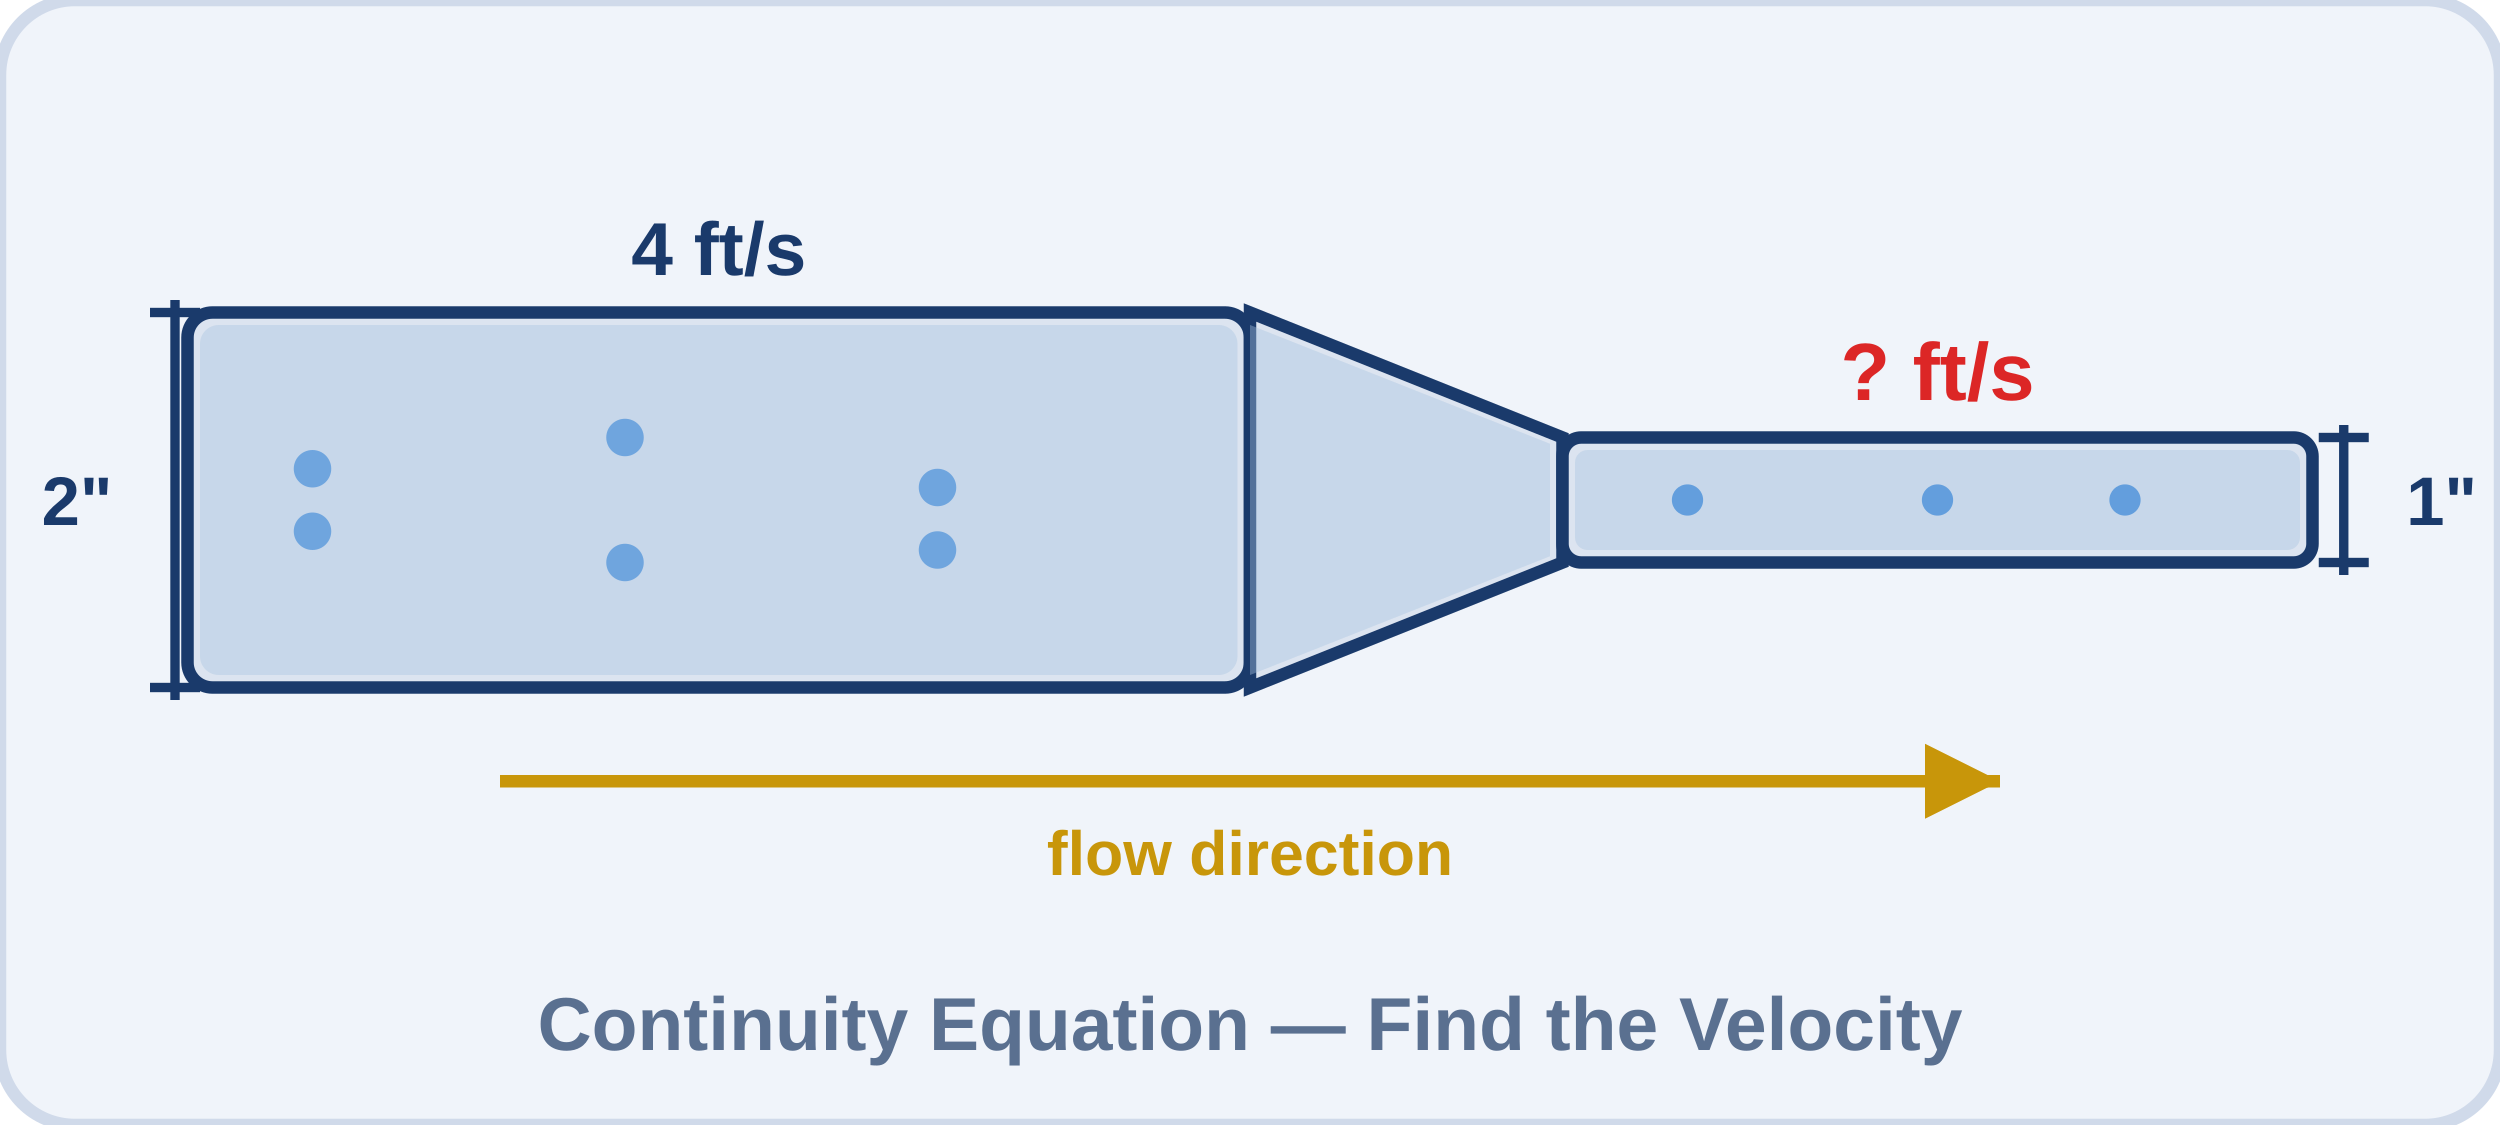
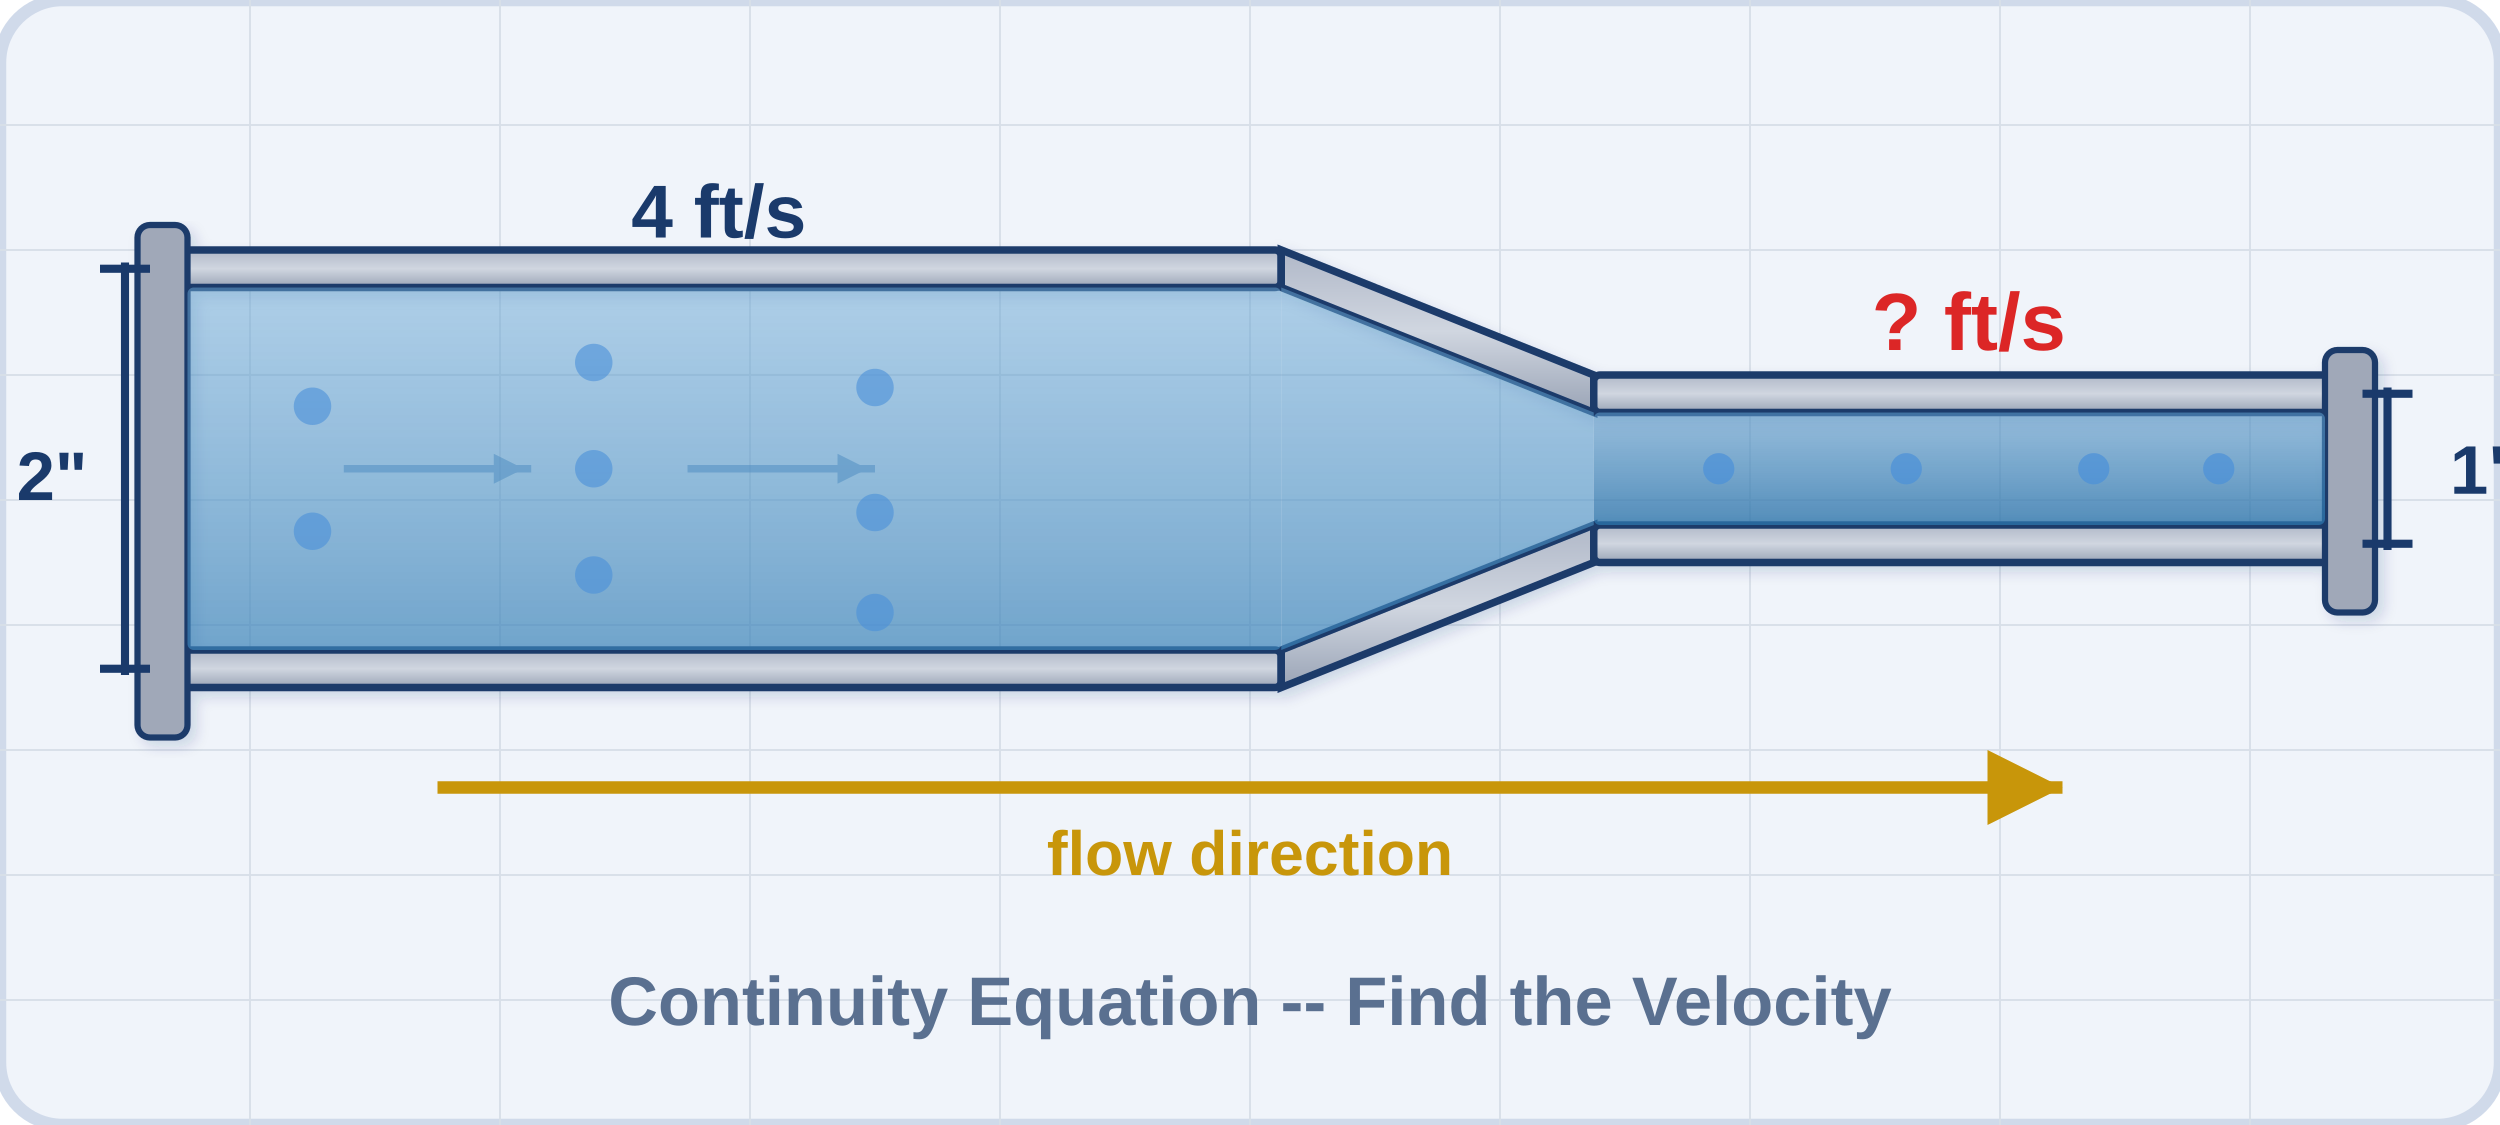
<svg xmlns="http://www.w3.org/2000/svg" width="400" height="180" viewBox="0 0 400 180">
+   <defs>
+     <linearGradient id="pipeWallG" x1="0" y1="0" x2="0" y2="1">
+       <stop offset="0%" stop-color="#b0b8c8" />
+       <stop offset="50%" stop-color="#d0d6e0" />
+       <stop offset="100%" stop-color="#9aa4b6" />
+     </linearGradient>
+     <linearGradient id="fluidWide" x1="0" y1="0" x2="0" y2="1">
+       <stop offset="0%" stop-color="#6ba8d4" stop-opacity="0.5" />
+       <stop offset="100%" stop-color="#3a82b8" stop-opacity="0.7" />
+     </linearGradient>
+     <linearGradient id="fluidNarrow" x1="0" y1="0" x2="0" y2="1">
+       <stop offset="0%" stop-color="#5a98c8" stop-opacity="0.6" />
+       <stop offset="100%" stop-color="#2a72a8" stop-opacity="0.8" />
+     </linearGradient>
+     <filter id="pfs" x="-2%" y="-2%" width="106%" height="106%">
+       <feDropShadow dx="1" dy="1" stdDeviation="1" flood-color="#1a3a6b" flood-opacity="0.15" />
+     </filter>
+     <marker id="arrowFlow" viewBox="0 0 10 10" refX="10" refY="5" markerWidth="6" markerHeight="6" orient="auto">
+       <path d="M0,0 L10,5 L0,10 Z" fill="#c8960a" />
+     </marker>
+     <marker id="arrowBlue" viewBox="0 0 10 10" refX="10" refY="5" markerWidth="5" markerHeight="5" orient="auto">
+       <path d="M0,1 L8,5 L0,9 Z" fill="#4a8abf" />
+     </marker>
+   </defs>
  <style>
-     @keyframes flowGentle { 0% { transform: translateX(0); } 100% { transform: translateX(40px); } }
-     .slow { animation: flowGentle 2s linear infinite; }
-     /* Narrow section particles are static — velocity there is the question */
+     @keyframes flowSlow { 0% { transform: translateX(0); } 100% { transform: translateX(35px); } }
+     .slowParticle { animation: flowSlow 2.5s linear infinite; }
    .particle { fill: #4a90d9; }
    text { font-family: Arial, sans-serif; }
  </style>
-   <rect width="400" height="180" rx="12" fill="#f0f4fa" stroke="#d0daea" stroke-width="2" />
-   <rect x="30" y="50" width="170" height="60" rx="4" fill="#dce4f0" stroke="#1a3a6b" stroke-width="2" />
-   <polygon points="200,50 250,70 250,90 200,110" fill="#dce4f0" stroke="#1a3a6b" stroke-width="2" />
-   <rect x="250" y="70" width="120" height="20" rx="3" fill="#dce4f0" stroke="#1a3a6b" stroke-width="2" />
-   <rect x="32" y="52" width="166" height="56" rx="3" fill="#a8c4e0" opacity=".4" />
-   <polygon points="200,52 248,71 248,89 200,108" fill="#a8c4e0" opacity=".4" />
-   <rect x="252" y="72" width="116" height="16" rx="2" fill="#a8c4e0" opacity=".4" />
-   <g class="slow">
-     <circle cx="50" cy="75" r="3" class="particle" opacity=".7" />
-     <circle cx="50" cy="85" r="3" class="particle" opacity=".7" />
-     <circle cx="100" cy="70" r="3" class="particle" opacity=".7" />
-     <circle cx="100" cy="90" r="3" class="particle" opacity=".7" />
-     <circle cx="150" cy="78" r="3" class="particle" opacity=".7" />
-     <circle cx="150" cy="88" r="3" class="particle" opacity=".7" />
+   <rect width="400" height="180" rx="10" fill="#f0f4fa" stroke="#d0daea" stroke-width="2" />
+   <g stroke="#d8dfe8" stroke-width="0.3">
+     <line x1="0" y1="20" x2="400" y2="20" />
+     <line x1="0" y1="40" x2="400" y2="40" />
+     <line x1="0" y1="60" x2="400" y2="60" />
+     <line x1="0" y1="80" x2="400" y2="80" />
+     <line x1="0" y1="100" x2="400" y2="100" />
+     <line x1="0" y1="120" x2="400" y2="120" />
+     <line x1="0" y1="140" x2="400" y2="140" />
+     <line x1="0" y1="160" x2="400" y2="160" />
+     <line x1="40" y1="0" x2="40" y2="180" />
+     <line x1="80" y1="0" x2="80" y2="180" />
+     <line x1="120" y1="0" x2="120" y2="180" />
+     <line x1="160" y1="0" x2="160" y2="180" />
+     <line x1="200" y1="0" x2="200" y2="180" />
+     <line x1="240" y1="0" x2="240" y2="180" />
+     <line x1="280" y1="0" x2="280" y2="180" />
+     <line x1="320" y1="0" x2="320" y2="180" />
+     <line x1="360" y1="0" x2="360" y2="180" />
  </g>
-   <g>
-     <circle cx="270" cy="80" r="2.5" class="particle" opacity=".8" />
-     <circle cx="310" cy="80" r="2.5" class="particle" opacity=".8" />
-     <circle cx="340" cy="80" r="2.5" class="particle" opacity=".8" />
+   <g filter="url(#pfs)">
+     <rect x="25" y="40" width="180" height="6" rx="1" fill="url(#pipeWallG)" stroke="#1a3a6b" stroke-width="1.2" />
+     <rect x="25" y="104" width="180" height="6" rx="1" fill="url(#pipeWallG)" stroke="#1a3a6b" stroke-width="1.2" />
+     <polygon points="205,40 205,46 255,66 255,60" fill="url(#pipeWallG)" stroke="#1a3a6b" stroke-width="1.2" />
+     <polygon points="205,104 205,110 255,90 255,84" fill="url(#pipeWallG)" stroke="#1a3a6b" stroke-width="1.2" />
+     <rect x="255" y="60" width="120" height="6" rx="1" fill="url(#pipeWallG)" stroke="#1a3a6b" stroke-width="1.2" />
+     <rect x="255" y="84" width="120" height="6" rx="1" fill="url(#pipeWallG)" stroke="#1a3a6b" stroke-width="1.2" />
+     <rect x="22" y="36" width="8" height="82" rx="2" fill="#a0a8b8" stroke="#1a3a6b" stroke-width="1" />
+     <rect x="372" y="56" width="8" height="42" rx="2" fill="#a0a8b8" stroke="#1a3a6b" stroke-width="1" />
  </g>
-   <line x1="28" y1="48" x2="28" y2="112" stroke="#1a3a6b" stroke-width="1.5" />
-   <line x1="24" y1="50" x2="32" y2="50" stroke="#1a3a6b" stroke-width="1.5" />
-   <line x1="24" y1="110" x2="32" y2="110" stroke="#1a3a6b" stroke-width="1.5" />
-   <text x="18" y="84" text-anchor="end" font-size="11" font-weight="700" fill="#1a3a6b">2"</text>
-   <line x1="375" y1="68" x2="375" y2="92" stroke="#1a3a6b" stroke-width="1.5" />
-   <line x1="371" y1="70" x2="379" y2="70" stroke="#1a3a6b" stroke-width="1.5" />
-   <line x1="371" y1="90" x2="379" y2="90" stroke="#1a3a6b" stroke-width="1.5" />
-   <text x="385" y="84" font-size="11" font-weight="700" fill="#1a3a6b">1"</text>
-   <text x="115" y="44" text-anchor="middle" font-size="12" font-weight="700" fill="#1a3a6b">4 ft/s</text>
-   <text x="310" y="64" text-anchor="middle" font-size="13" font-weight="700" fill="#dc2626">? ft/s</text>
-   <line x1="80" y1="125" x2="320" y2="125" stroke="#c8960a" stroke-width="2" marker-end="url(#arrowFlow)" />
+   <rect x="30" y="46" width="175" height="58" fill="url(#fluidWide)" rx="1" />
+   <polygon points="205,46 205,104 255,84 255,66" fill="url(#fluidWide)" />
+   <rect x="255" y="66" width="117" height="18" fill="url(#fluidNarrow)" rx="1" />
+   <g class="slowParticle">
+     <circle cx="50" cy="65" r="3" class="particle" opacity="0.6" />
+     <circle cx="50" cy="85" r="3" class="particle" opacity="0.6" />
+     <circle cx="95" cy="58" r="3" class="particle" opacity="0.6" />
+     <circle cx="95" cy="75" r="3" class="particle" opacity="0.6" />
+     <circle cx="95" cy="92" r="3" class="particle" opacity="0.6" />
+     <circle cx="140" cy="62" r="3" class="particle" opacity="0.6" />
+     <circle cx="140" cy="82" r="3" class="particle" opacity="0.6" />
+     <circle cx="140" cy="98" r="3" class="particle" opacity="0.6" />
+   </g>
+   <circle cx="275" cy="75" r="2.5" class="particle" opacity="0.7" />
+   <circle cx="305" cy="75" r="2.5" class="particle" opacity="0.7" />
+   <circle cx="335" cy="75" r="2.5" class="particle" opacity="0.7" />
+   <circle cx="355" cy="75" r="2.5" class="particle" opacity="0.7" />
+   <line x1="55" y1="75" x2="85" y2="75" stroke="#4a8abf" stroke-width="1.2" marker-end="url(#arrowBlue)" opacity="0.5" />
+   <line x1="110" y1="75" x2="140" y2="75" stroke="#4a8abf" stroke-width="1.2" marker-end="url(#arrowBlue)" opacity="0.5" />
+   <line x1="20" y1="42" x2="20" y2="108" stroke="#1a3a6b" stroke-width="1.3" />
+   <line x1="16" y1="43" x2="24" y2="43" stroke="#1a3a6b" stroke-width="1.3" />
+   <line x1="16" y1="107" x2="24" y2="107" stroke="#1a3a6b" stroke-width="1.3" />
+   <text x="14" y="80" text-anchor="end" font-size="11" font-weight="700" fill="#1a3a6b">2"</text>
+   <line x1="382" y1="62" x2="382" y2="88" stroke="#1a3a6b" stroke-width="1.3" />
+   <line x1="378" y1="63" x2="386" y2="63" stroke="#1a3a6b" stroke-width="1.3" />
+   <line x1="378" y1="87" x2="386" y2="87" stroke="#1a3a6b" stroke-width="1.3" />
+   <text x="392" y="79" font-size="11" font-weight="700" fill="#1a3a6b">1"</text>
+   <text x="115" y="38" text-anchor="middle" font-size="12" font-weight="700" fill="#1a3a6b">4 ft/s</text>
+   <text x="315" y="56" text-anchor="middle" font-size="13" font-weight="700" fill="#dc2626">? ft/s</text>
+   <line x1="70" y1="126" x2="330" y2="126" stroke="#c8960a" stroke-width="2" marker-end="url(#arrowFlow)" />
  <text x="200" y="140" text-anchor="middle" font-size="10" fill="#c8960a" font-weight="600">flow direction</text>
-   <defs>
-     <marker id="arrowFlow" viewBox="0 0 10 10" refX="10" refY="5" markerWidth="6" markerHeight="6" orient="auto">
-       <path d="M0,0 L10,5 L0,10 Z" fill="#c8960a" />
-     </marker>
-   </defs>
-   <text x="200" y="168" text-anchor="middle" font-size="12" font-weight="600" fill="#5a7090">Continuity Equation — Find the Velocity</text>
+   <text x="200" y="164" text-anchor="middle" font-size="11" font-weight="600" fill="#5a7090">Continuity Equation -- Find the Velocity</text>
</svg>
